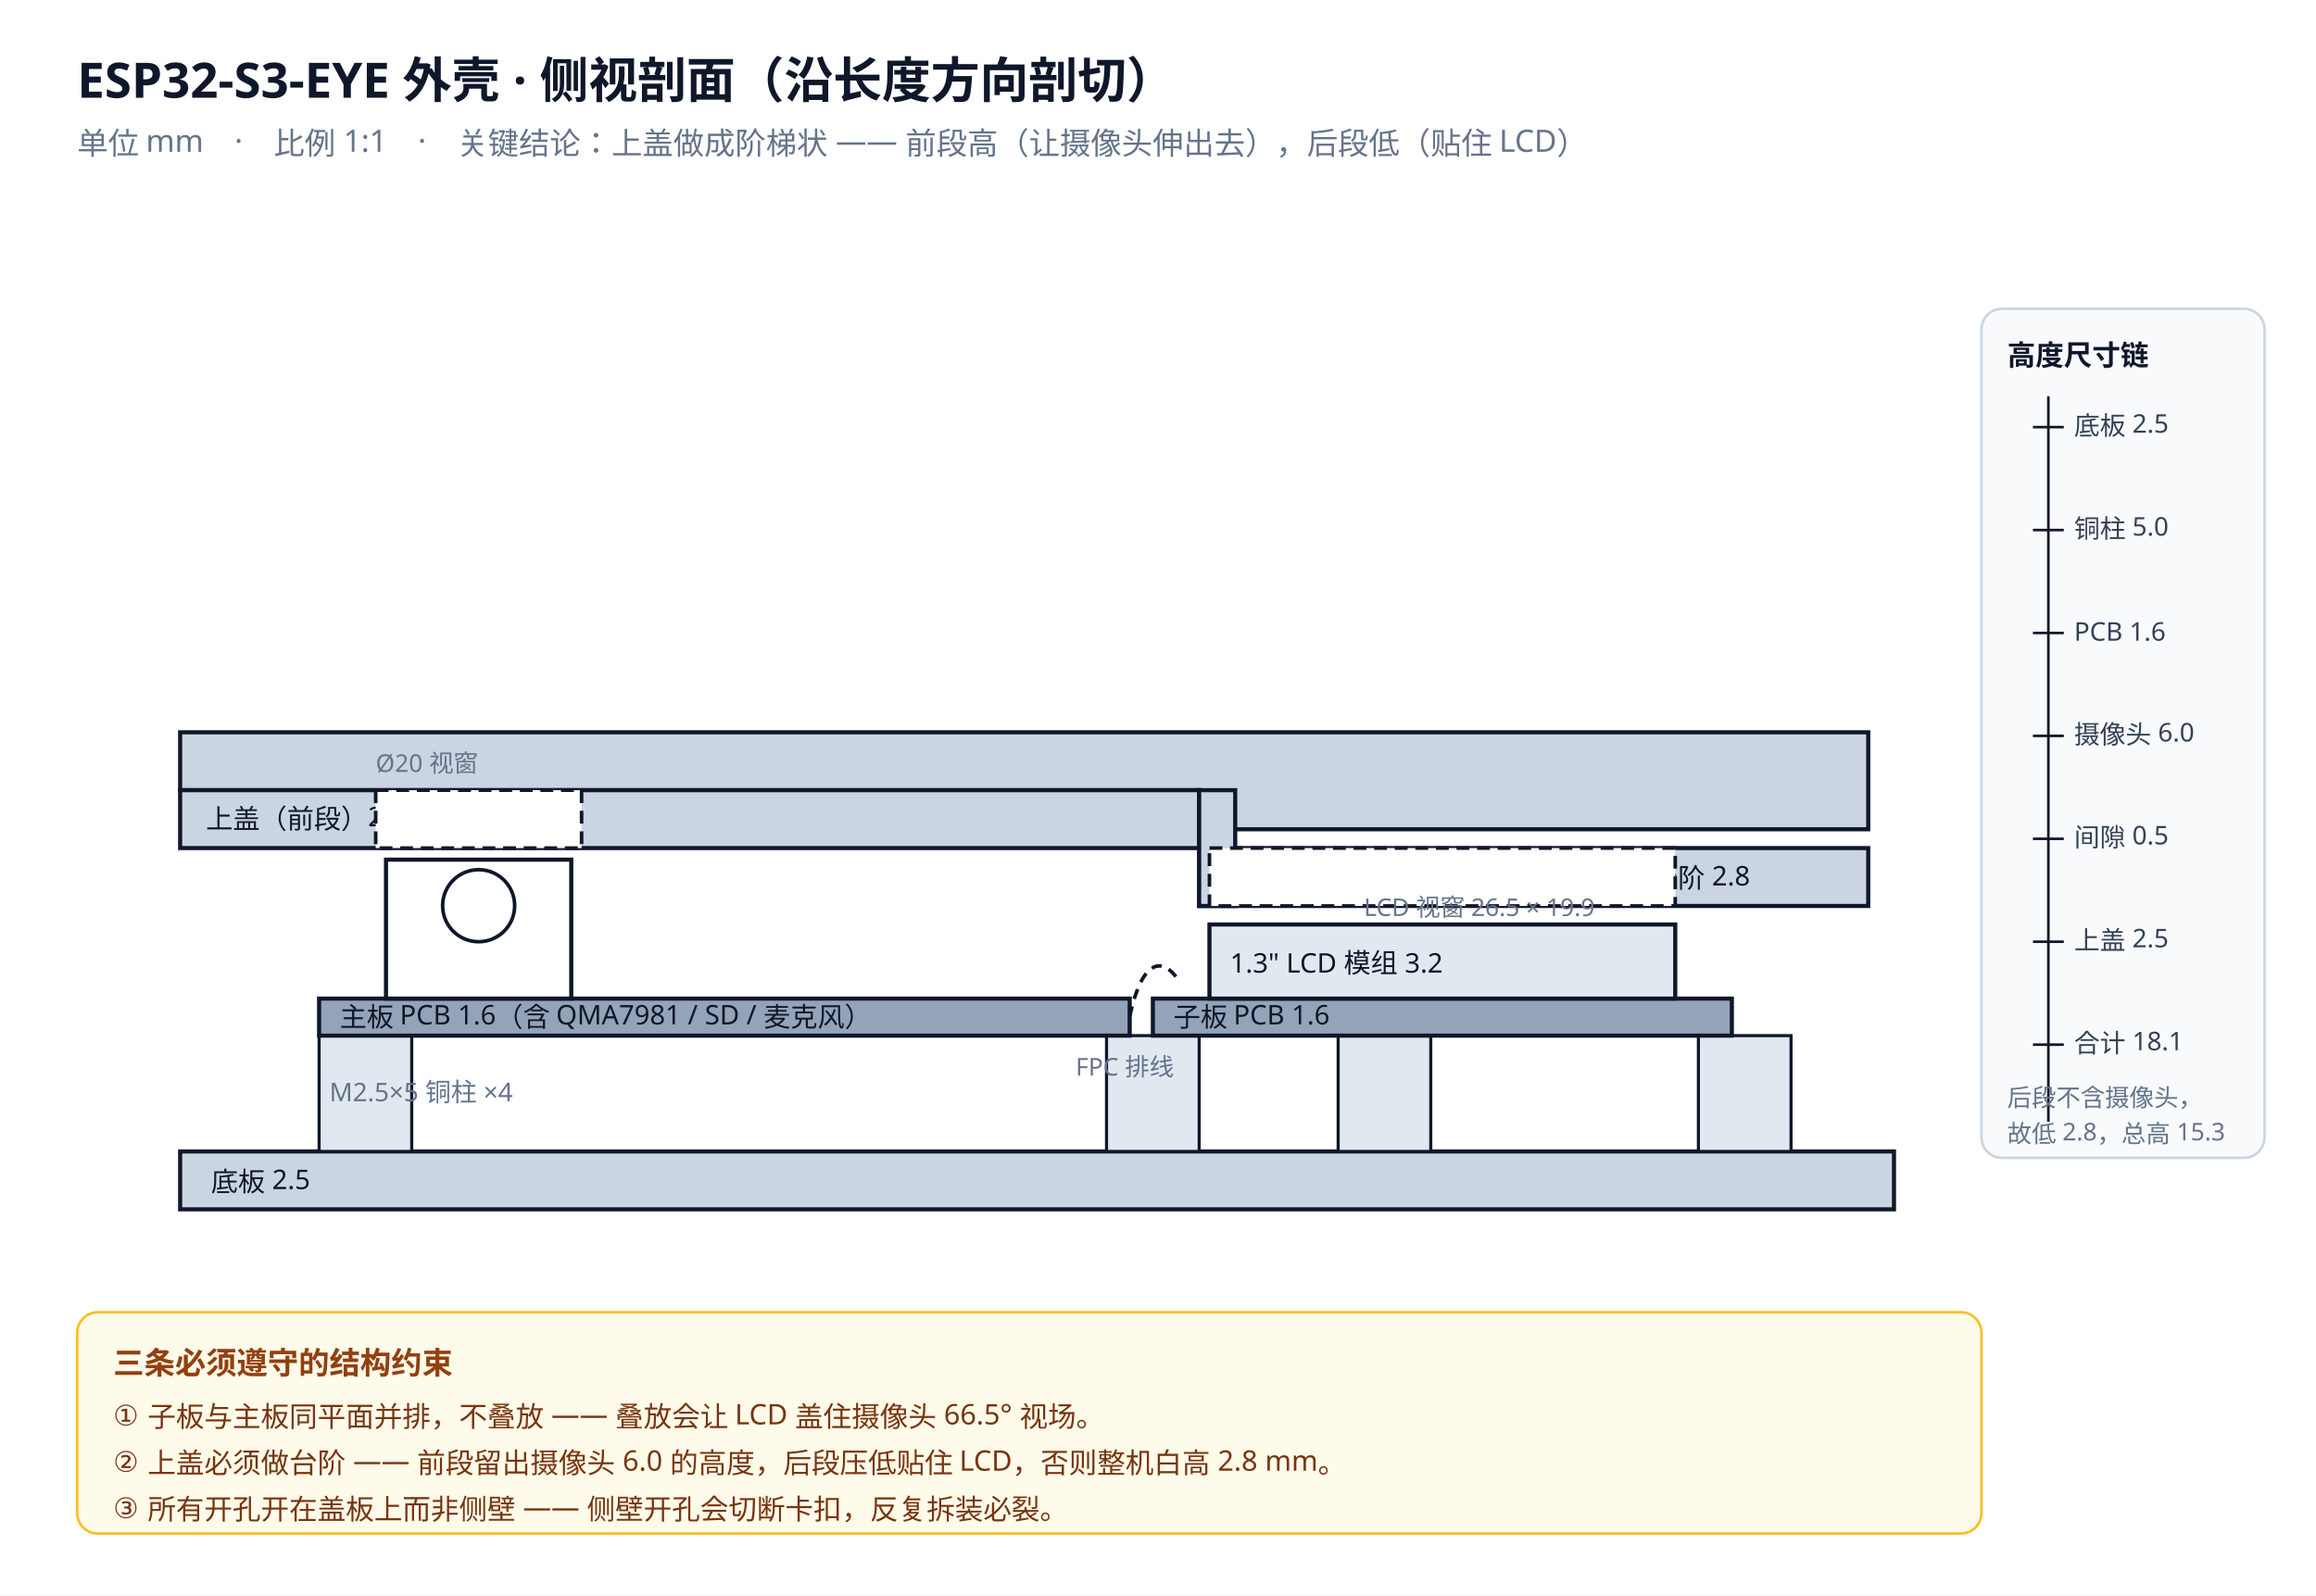
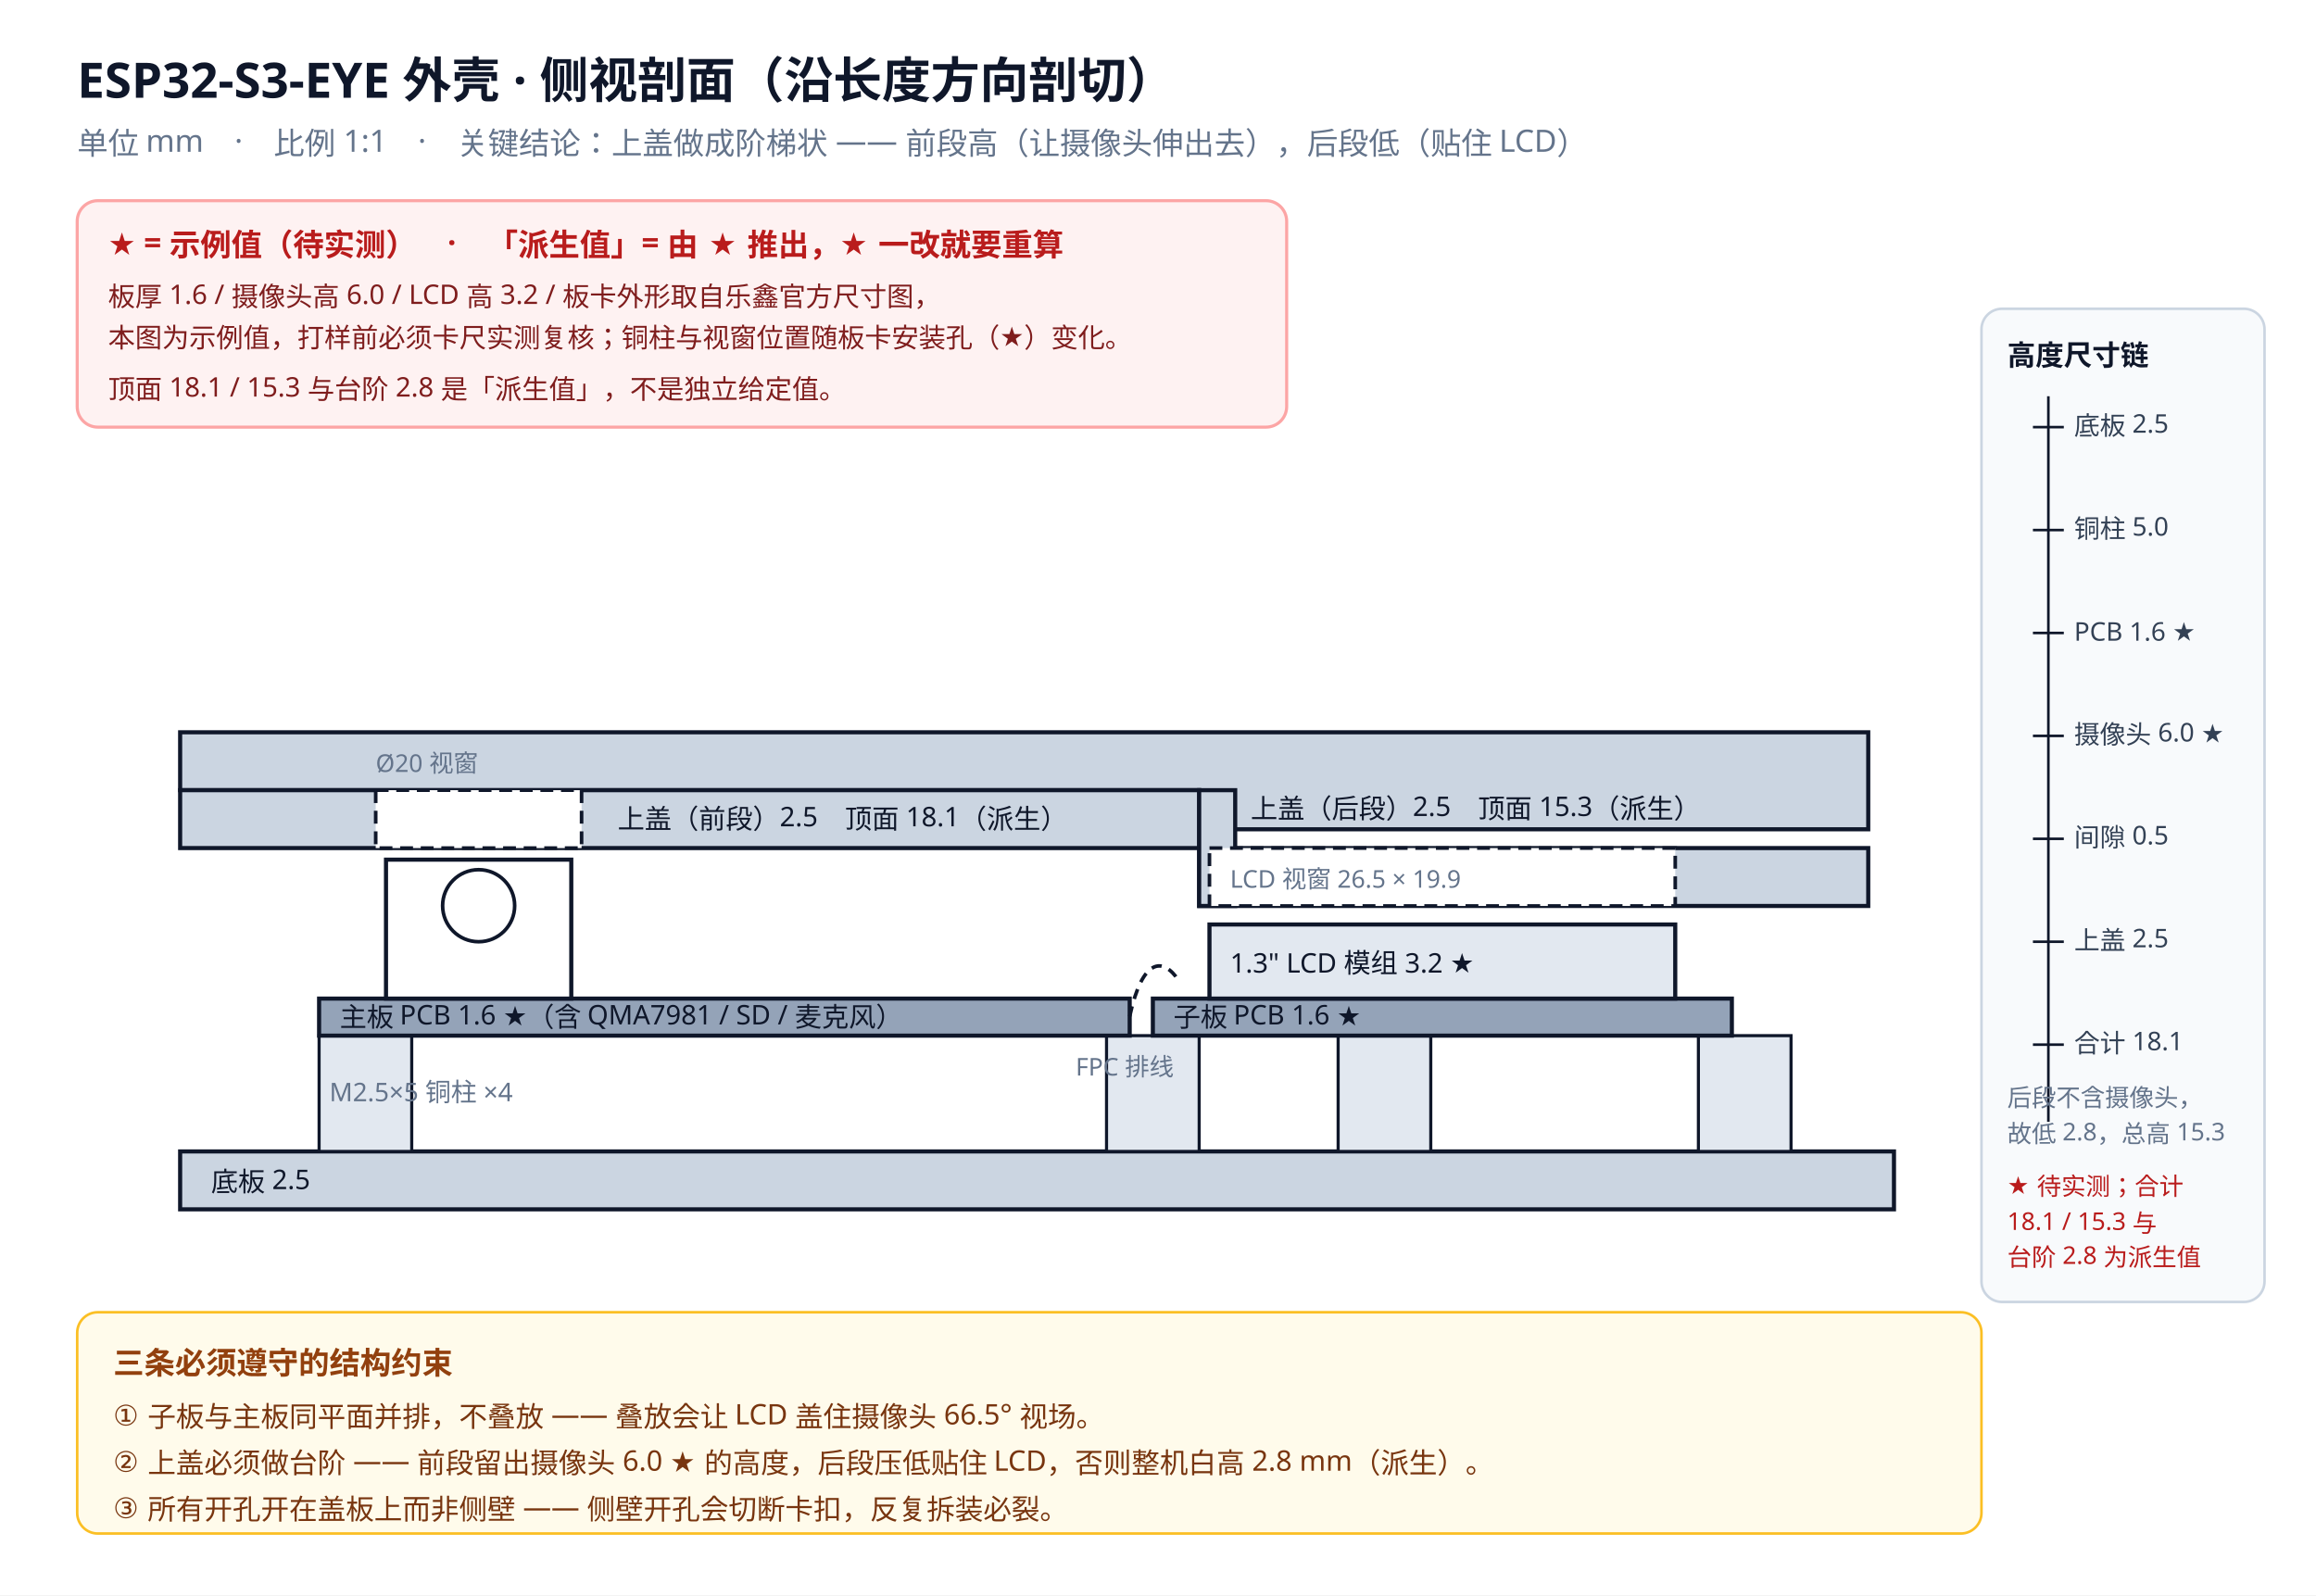
<svg xmlns="http://www.w3.org/2000/svg" viewBox="0 0 900 620" width="900" height="620" font-family="'Segoe UI','Microsoft YaHei',sans-serif">
  <rect width="900" height="620" fill="#ffffff" />
  <text x="30" y="38" font-size="19" font-weight="700" fill="#0f172a">ESP32-S3-EYE 外壳 · 侧视剖面（沿长度方向剖切）</text>
  <text x="30" y="60" font-size="12" fill="#64748b">单位 mm　·　比例 1:1　·　关键结论：上盖做成阶梯状 —— 前段高（让摄像头伸出去），后段低（贴住 LCD）</text>
+   <g transform="translate(30,78)">
+     <rect x="0" y="0" width="470" height="88" rx="8" fill="#fef2f2" stroke="#fca5a5" stroke-width="1.2" />
+     <text x="12" y="21" font-size="12" font-weight="700" fill="#b91c1c">★ = 示例值（待实测）　·　「派生值」= 由 ★ 推出，★ 一改就要重算</text>
+     <text x="12" y="41" font-size="10.5" fill="#7f1d1d">板厚 1.6 / 摄像头高 6.0 / LCD 高 3.2 / 板卡外形取自乐鑫官方尺寸图，</text>
+     <text x="12" y="57" font-size="10.5" fill="#7f1d1d">本图为示例值，打样前必须卡尺实测复核；铜柱与视窗位置随板卡安装孔（★）变化。</text>
+     <text x="12" y="77" font-size="10.5" fill="#7f1d1d">顶面 18.1 / 15.3 与台阶 2.8 是「派生值」，不是独立给定值。</text>
+   </g>
  <g transform="translate(0,0)">
    <rect x="70" y="447.5" width="666" height="22.5" fill="#cbd5e1" stroke="#0f172a" stroke-width="1.6" />
    <text x="82" y="463" font-size="10.5" fill="#0f172a">底板 2.5</text>
    <rect x="124" y="402.5" width="36" height="45" fill="#e2e8f0" stroke="#0f172a" stroke-width="1.2" />
    <rect x="430" y="402.5" width="36" height="45" fill="#e2e8f0" stroke="#0f172a" stroke-width="1.2" />
    <rect x="520" y="402.5" width="36" height="45" fill="#e2e8f0" stroke="#0f172a" stroke-width="1.2" />
    <rect x="660" y="402.5" width="36" height="45" fill="#e2e8f0" stroke="#0f172a" stroke-width="1.2" />
    <text x="128" y="428" font-size="10" fill="#64748b">M2.5×5 铜柱 ×4</text>
    <rect x="124" y="388.1" width="315" height="14.4" fill="#94a3b8" stroke="#0f172a" stroke-width="1.6" />
-     <text x="132" y="399" font-size="10.5" fill="#0f172a">主板 PCB 1.6（含 QMA7981 / SD / 麦克风）</text>
+     <text x="132" y="399" font-size="10.5" fill="#0f172a">主板 PCB 1.6 ★（含 QMA7981 / SD / 麦克风）</text>
    <rect x="150" y="334.1" width="72" height="54" fill="#fff" stroke="#0f172a" stroke-width="1.6" />
    <circle cx="186" cy="352" r="14" fill="none" stroke="#0f172a" stroke-width="1.4" />
-     <text x="150" y="326" font-size="10" fill="#64748b">OV2640 模组 高 6.0</text>
+     <text x="150" y="326" font-size="10" fill="#64748b">OV2640 模组 高 6.0 ★</text>
    <rect x="448" y="388.1" width="225" height="14.4" fill="#94a3b8" stroke="#0f172a" stroke-width="1.6" />
-     <text x="456" y="399" font-size="10.5" fill="#0f172a">子板 PCB 1.6</text>
+     <text x="456" y="399" font-size="10.5" fill="#0f172a">子板 PCB 1.6 ★</text>
    <rect x="470" y="359.3" width="181" height="28.8" fill="#e2e8f0" stroke="#0f172a" stroke-width="1.6" />
-     <text x="478" y="378" font-size="10.5" fill="#0f172a">1.3" LCD 模组 3.2</text>
+     <text x="478" y="378" font-size="10.5" fill="#0f172a">1.3" LCD 模组 3.2 ★</text>
    <path d="M439 395 C 444 372, 452 372, 458 381" fill="none" stroke="#0f172a" stroke-width="1.4" stroke-dasharray="4 3" />
    <text x="418" y="418" font-size="9.5" fill="#64748b">FPC 排线</text>
    <path d="M70 307.1 H466 V322.3 H726 V307.1 H726 V284.6 H70 Z" fill="#cbd5e1" stroke="#0f172a" stroke-width="1.6" />
    <rect x="70" y="307.1" width="396" height="22.5" fill="#cbd5e1" stroke="#0f172a" stroke-width="1.6" />
    <rect x="466" y="329.6" width="260" height="22.5" fill="#cbd5e1" stroke="#0f172a" stroke-width="1.6" />
    <rect x="466" y="307.1" width="14" height="45" fill="#cbd5e1" stroke="#0f172a" stroke-width="1.6" />
-     <text x="80" y="322" font-size="10.5" fill="#0f172a">上盖（前段）2.5　顶面 18.1</text>
-     <text x="486" y="345" font-size="10.5" fill="#0f172a">上盖（后段）2.5　顶面 15.3　← 台阶 2.8</text>
+     <text x="240" y="322" font-size="10.5" fill="#0f172a">上盖（前段）2.5　顶面 18.1（派生）</text>
+     <text x="486" y="318" font-size="10.5" fill="#0f172a">上盖（后段）2.5　顶面 15.3（派生）</text>
    <rect x="146" y="307.1" width="80" height="22.5" fill="#ffffff" stroke="#0f172a" stroke-width="1.4" stroke-dasharray="5 3" />
    <text x="146" y="300" font-size="9.5" fill="#64748b">Ø20 视窗</text>
    <rect x="470" y="329.6" width="181" height="22.5" fill="#ffffff" stroke="#0f172a" stroke-width="1.4" stroke-dasharray="5 3" />
-     <text x="530" y="356" font-size="9.5" fill="#64748b">LCD 视窗 26.5 × 19.9</text>
+     <text x="478" y="345" font-size="9.5" fill="#64748b">LCD 视窗 26.5 × 19.9</text>
  </g>
  <g transform="translate(770,120)">
-     <rect x="0" y="0" width="110" height="330" rx="8" fill="#f8fafc" stroke="#cbd5e1" />
+     <rect x="0" y="0" width="110" height="386" rx="8" fill="#f8fafc" stroke="#cbd5e1" />
    <text x="10" y="22" font-size="11" font-weight="700" fill="#0f172a">高度尺寸链</text>
    <line x1="26" y1="34" x2="26" y2="316" stroke="#0f172a" stroke-width="1" />
    <g font-size="10" fill="#334155">
      <line x1="20" y1="46" x2="32" y2="46" stroke="#0f172a" />
      <text x="36" y="49">底板 2.5</text>
      <line x1="20" y1="86" x2="32" y2="86" stroke="#0f172a" />
      <text x="36" y="89">铜柱 5.0</text>
      <line x1="20" y1="126" x2="32" y2="126" stroke="#0f172a" />
-       <text x="36" y="129">PCB 1.6</text>
+       <text x="36" y="129">PCB 1.6 ★</text>
      <line x1="20" y1="166" x2="32" y2="166" stroke="#0f172a" />
-       <text x="36" y="169">摄像头 6.0</text>
+       <text x="36" y="169">摄像头 6.0 ★</text>
      <line x1="20" y1="206" x2="32" y2="206" stroke="#0f172a" />
      <text x="36" y="209">间隙 0.5</text>
      <line x1="20" y1="246" x2="32" y2="246" stroke="#0f172a" />
      <text x="36" y="249">上盖 2.5</text>
      <line x1="20" y1="286" x2="32" y2="286" stroke="#0f172a" />
      <text x="36" y="289">合计 18.1</text>
    </g>
    <text x="10" y="310" font-size="9.5" fill="#64748b">后段不含摄像头，</text>
    <text x="10" y="324" font-size="9.5" fill="#64748b">故低 2.8，总高 15.3</text>
+     <text x="10" y="344" font-size="9.5" fill="#b91c1c">★ 待实测；合计</text>
+     <text x="10" y="358" font-size="9.5" fill="#b91c1c">18.1 / 15.3 与</text>
+     <text x="10" y="372" font-size="9.5" fill="#b91c1c">台阶 2.8 为派生值</text>
  </g>
  <g transform="translate(30,510)">
    <rect x="0" y="0" width="740" height="86" rx="8" fill="#fffbeb" stroke="#fbbf24" />
    <text x="14" y="24" font-size="12" font-weight="700" fill="#92400e">三条必须遵守的结构约束</text>
    <text x="14" y="44" font-size="11" fill="#78350f">① 子板与主板同平面并排，不叠放 —— 叠放会让 LCD 盖住摄像头 66.5° 视场。</text>
-     <text x="14" y="62" font-size="11" fill="#78350f">② 上盖必须做台阶 —— 前段留出摄像头 6.0 的高度，后段压低贴住 LCD，否则整机白高 2.8 mm。</text>
+     <text x="14" y="62" font-size="11" fill="#78350f">② 上盖必须做台阶 —— 前段留出摄像头 6.0 ★ 的高度，后段压低贴住 LCD，否则整机白高 2.8 mm（派生）。</text>
    <text x="14" y="80" font-size="11" fill="#78350f">③ 所有开孔开在盖板上而非侧壁 —— 侧壁开孔会切断卡扣，反复拆装必裂。</text>
  </g>
</svg>
